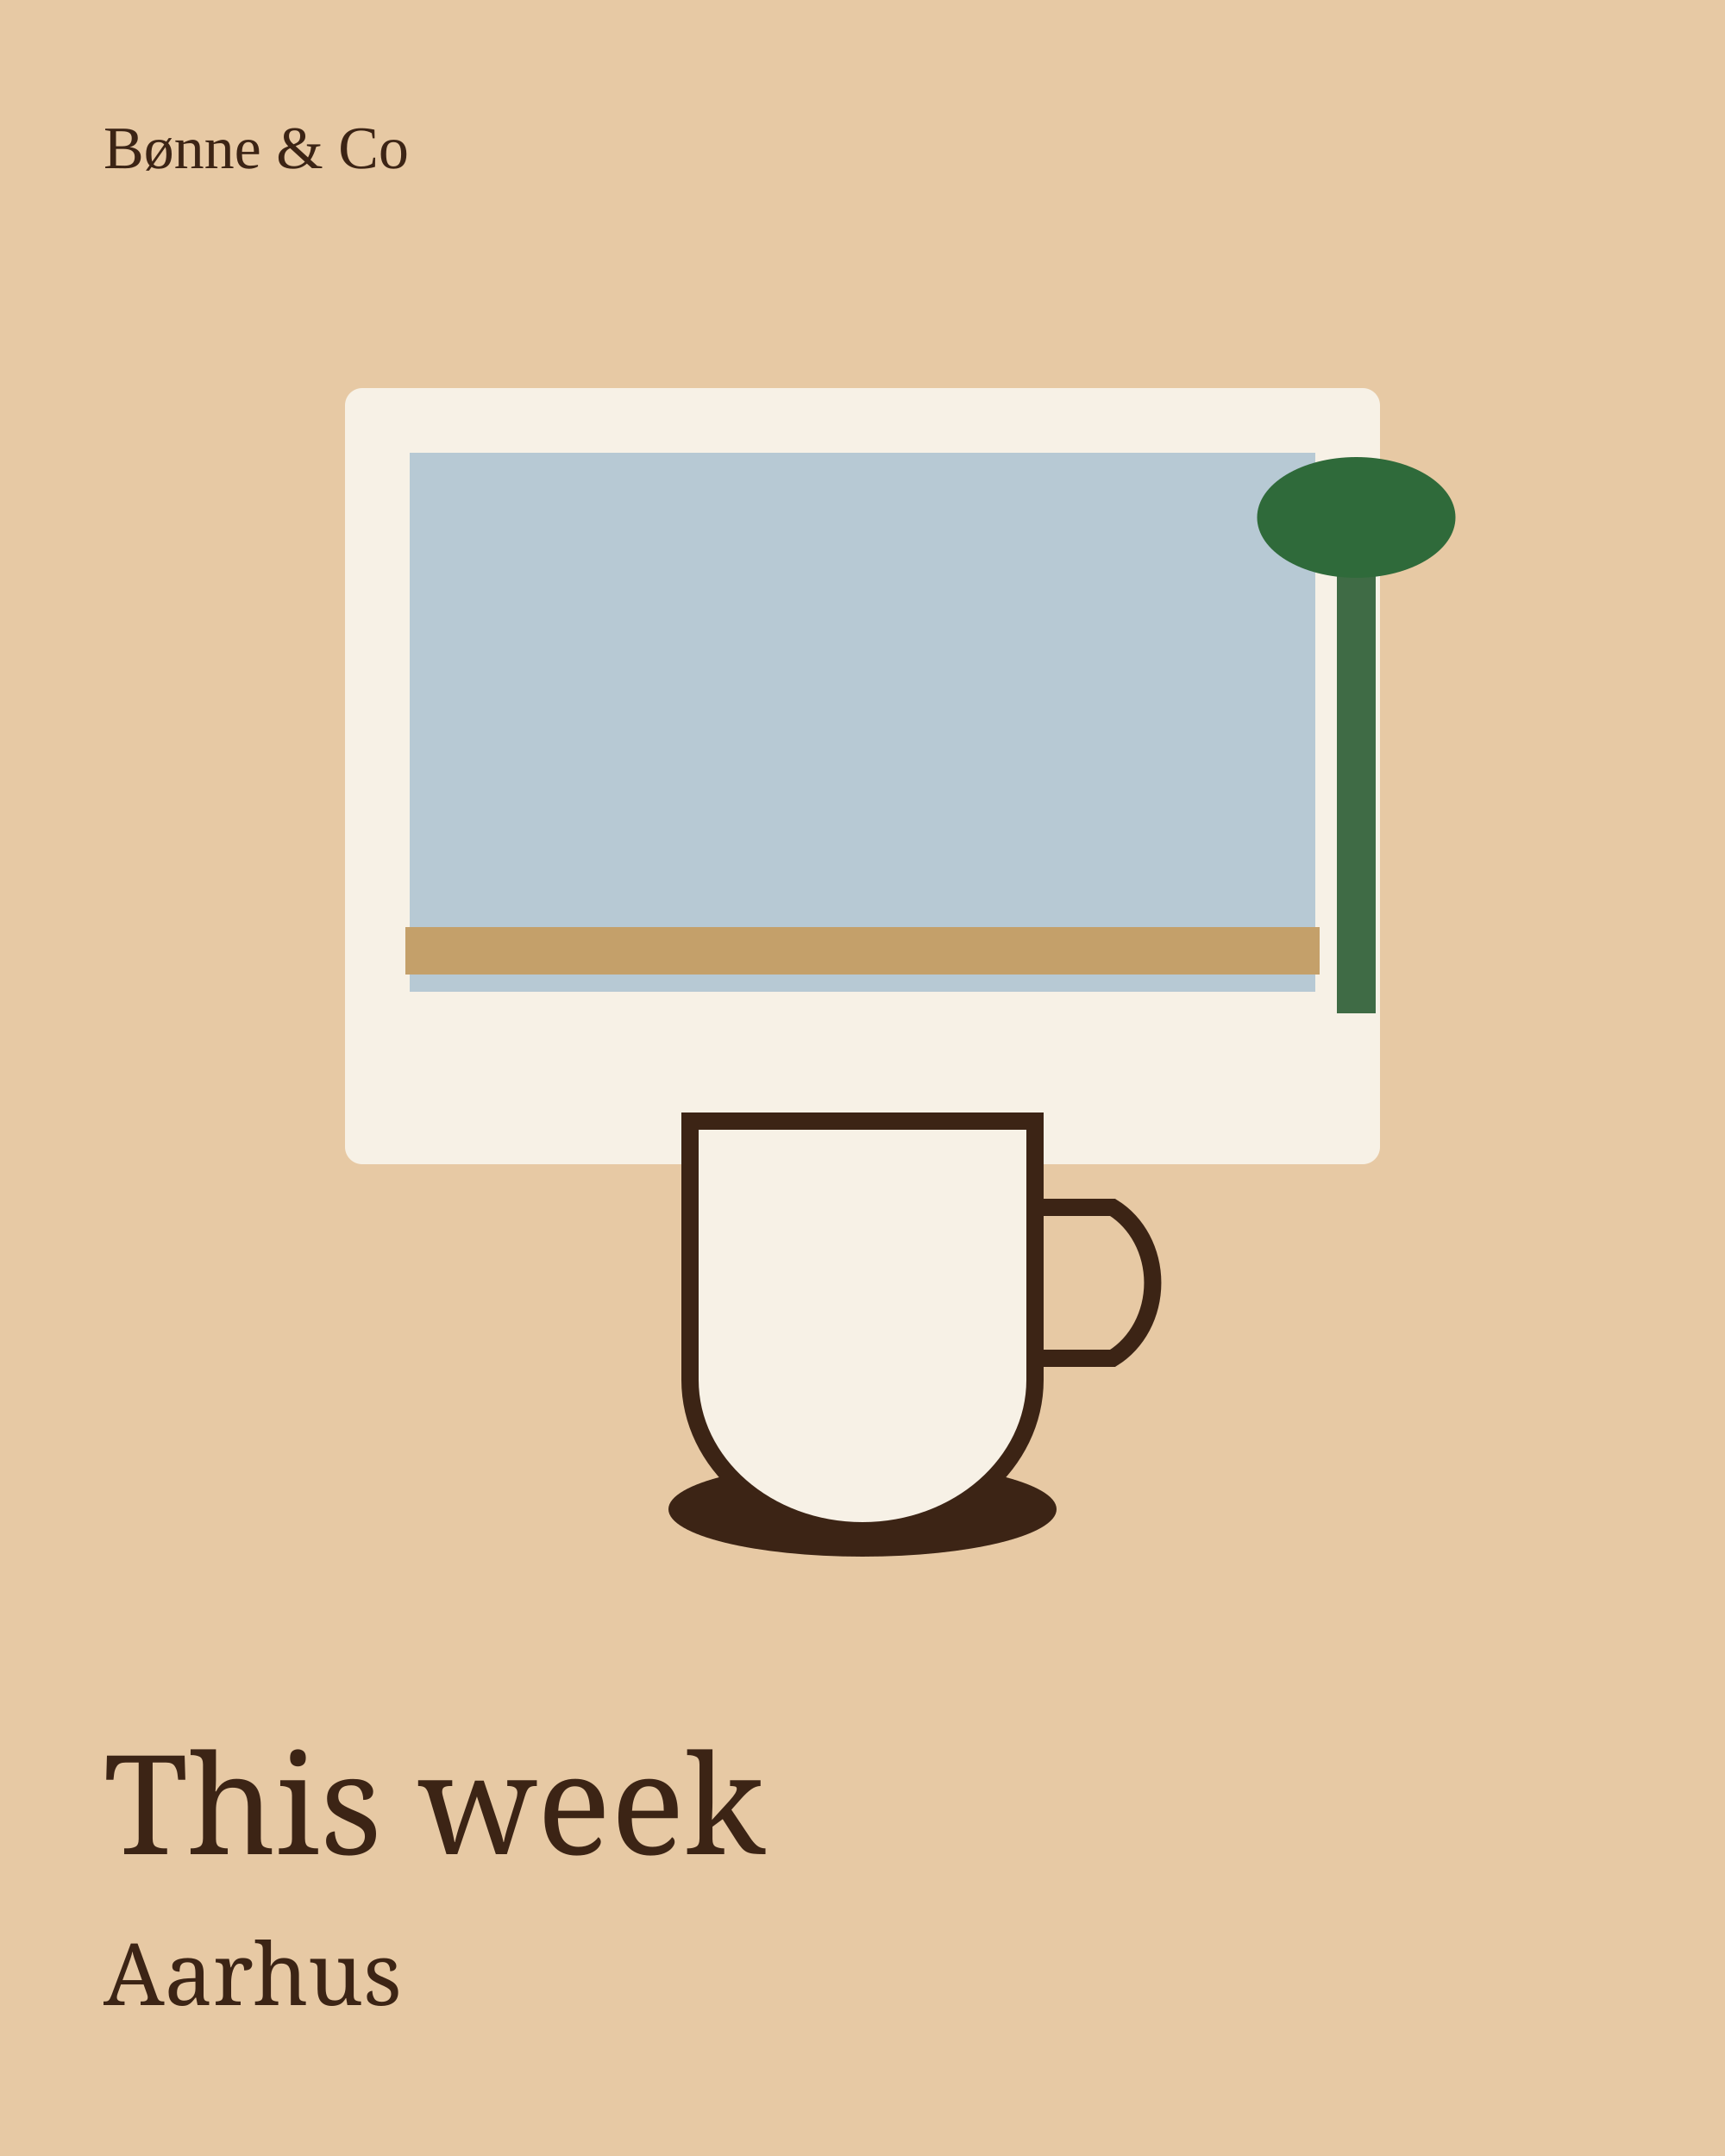
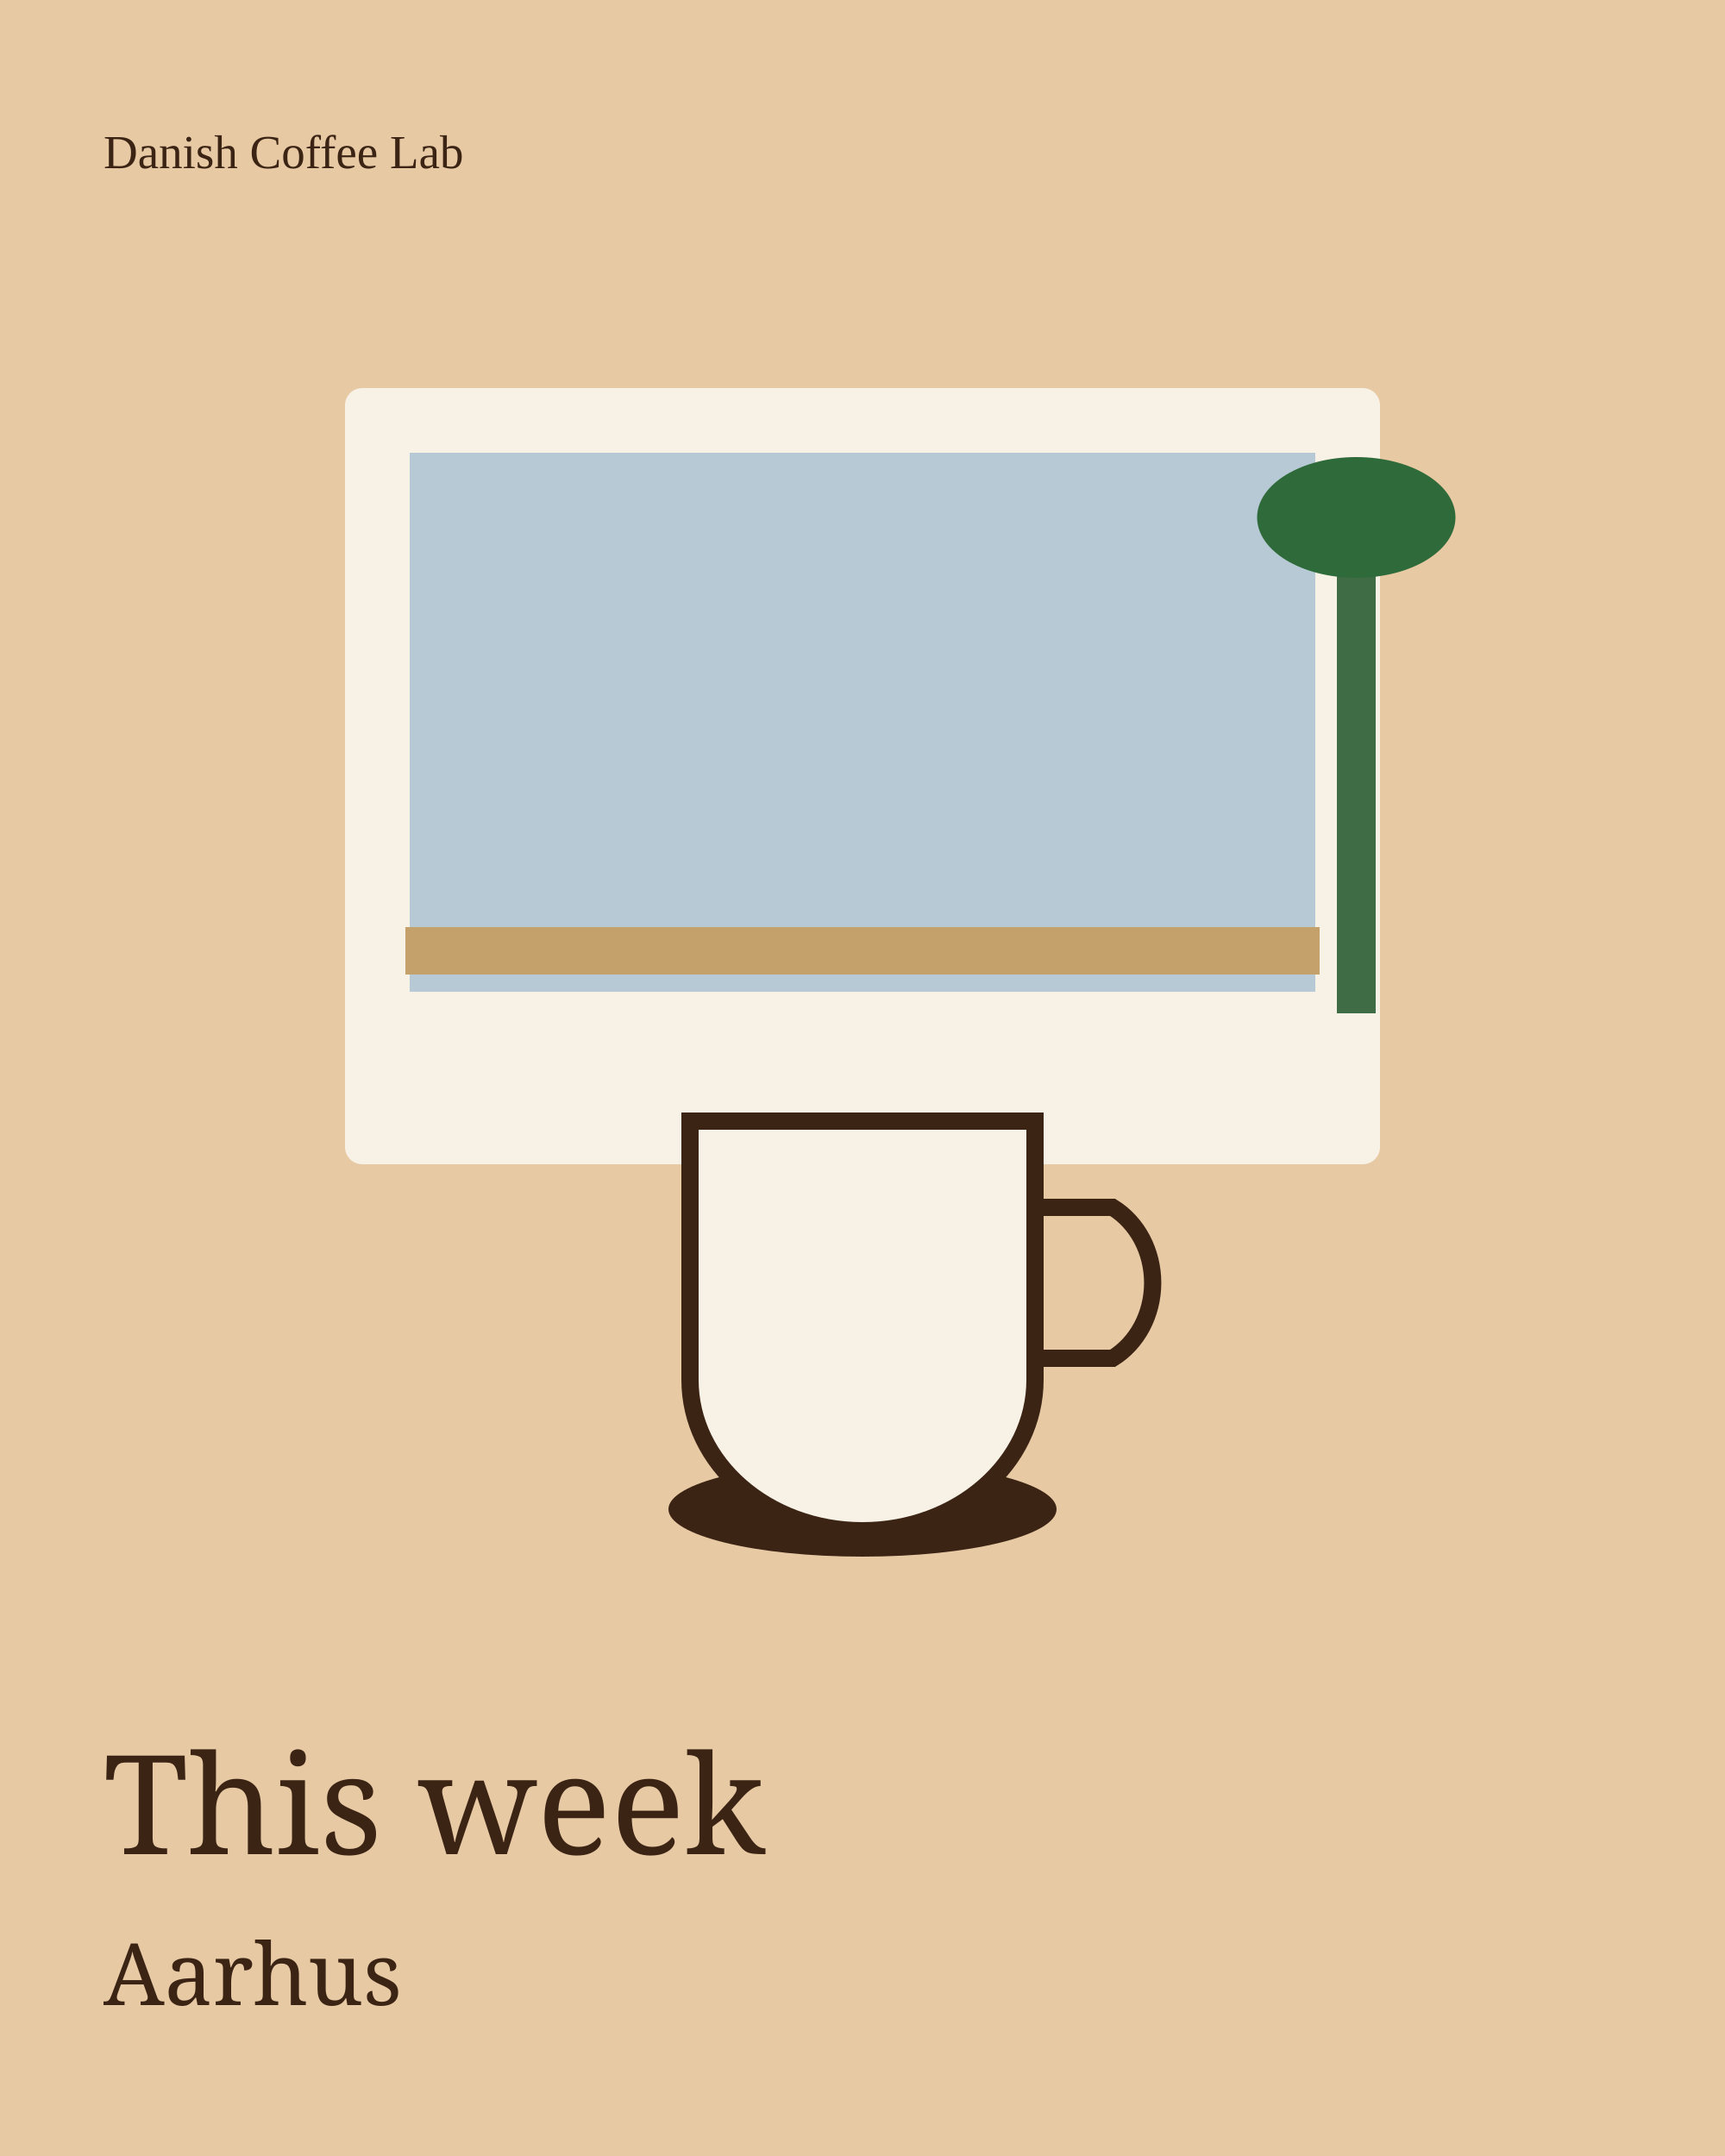
<svg xmlns="http://www.w3.org/2000/svg" width="800" height="1000" viewBox="0 0 800 1000">
  <rect width="800" height="1000" fill="#e7c9a4" />
-   <text x="48" y="78" fill="#3c2415" font-family="Georgia, 'Times New Roman', serif" font-size="28">Bønne &amp; Co</text>
+   <text x="48" y="78" fill="#3c2415" font-family="Georgia, 'Times New Roman', serif" font-size="22">Danish Coffee Lab</text>
  <rect x="160" y="180" width="480" height="360" rx="8" fill="#f7f1e6" />
  <rect x="190" y="210" width="420" height="250" fill="#b7c9d4" />
  <rect x="188" y="430" width="424" height="22" fill="#c4a06a" />
  <ellipse cx="400" cy="700" rx="90" ry="22" fill="#3c2415" />
  <path d="M320 520 h160 v120 a80 70 0 0 1 -160 0 z" fill="#f7f1e6" stroke="#3c2415" stroke-width="8" />
  <path d="M480 560 h36 a36 40 0 0 1 0 70 h-36" fill="none" stroke="#3c2415" stroke-width="8" />
  <rect x="620" y="250" width="18" height="220" fill="#3f6b45" />
  <ellipse cx="629" cy="240" rx="46" ry="28" fill="#2f6a3a" />
  <text x="48" y="860" fill="#3c2415" font-family="Georgia, serif" font-size="64">This week</text>
  <text x="48" y="930" fill="#3c2415" font-family="Georgia, serif" font-size="40">Aarhus</text>
</svg>
